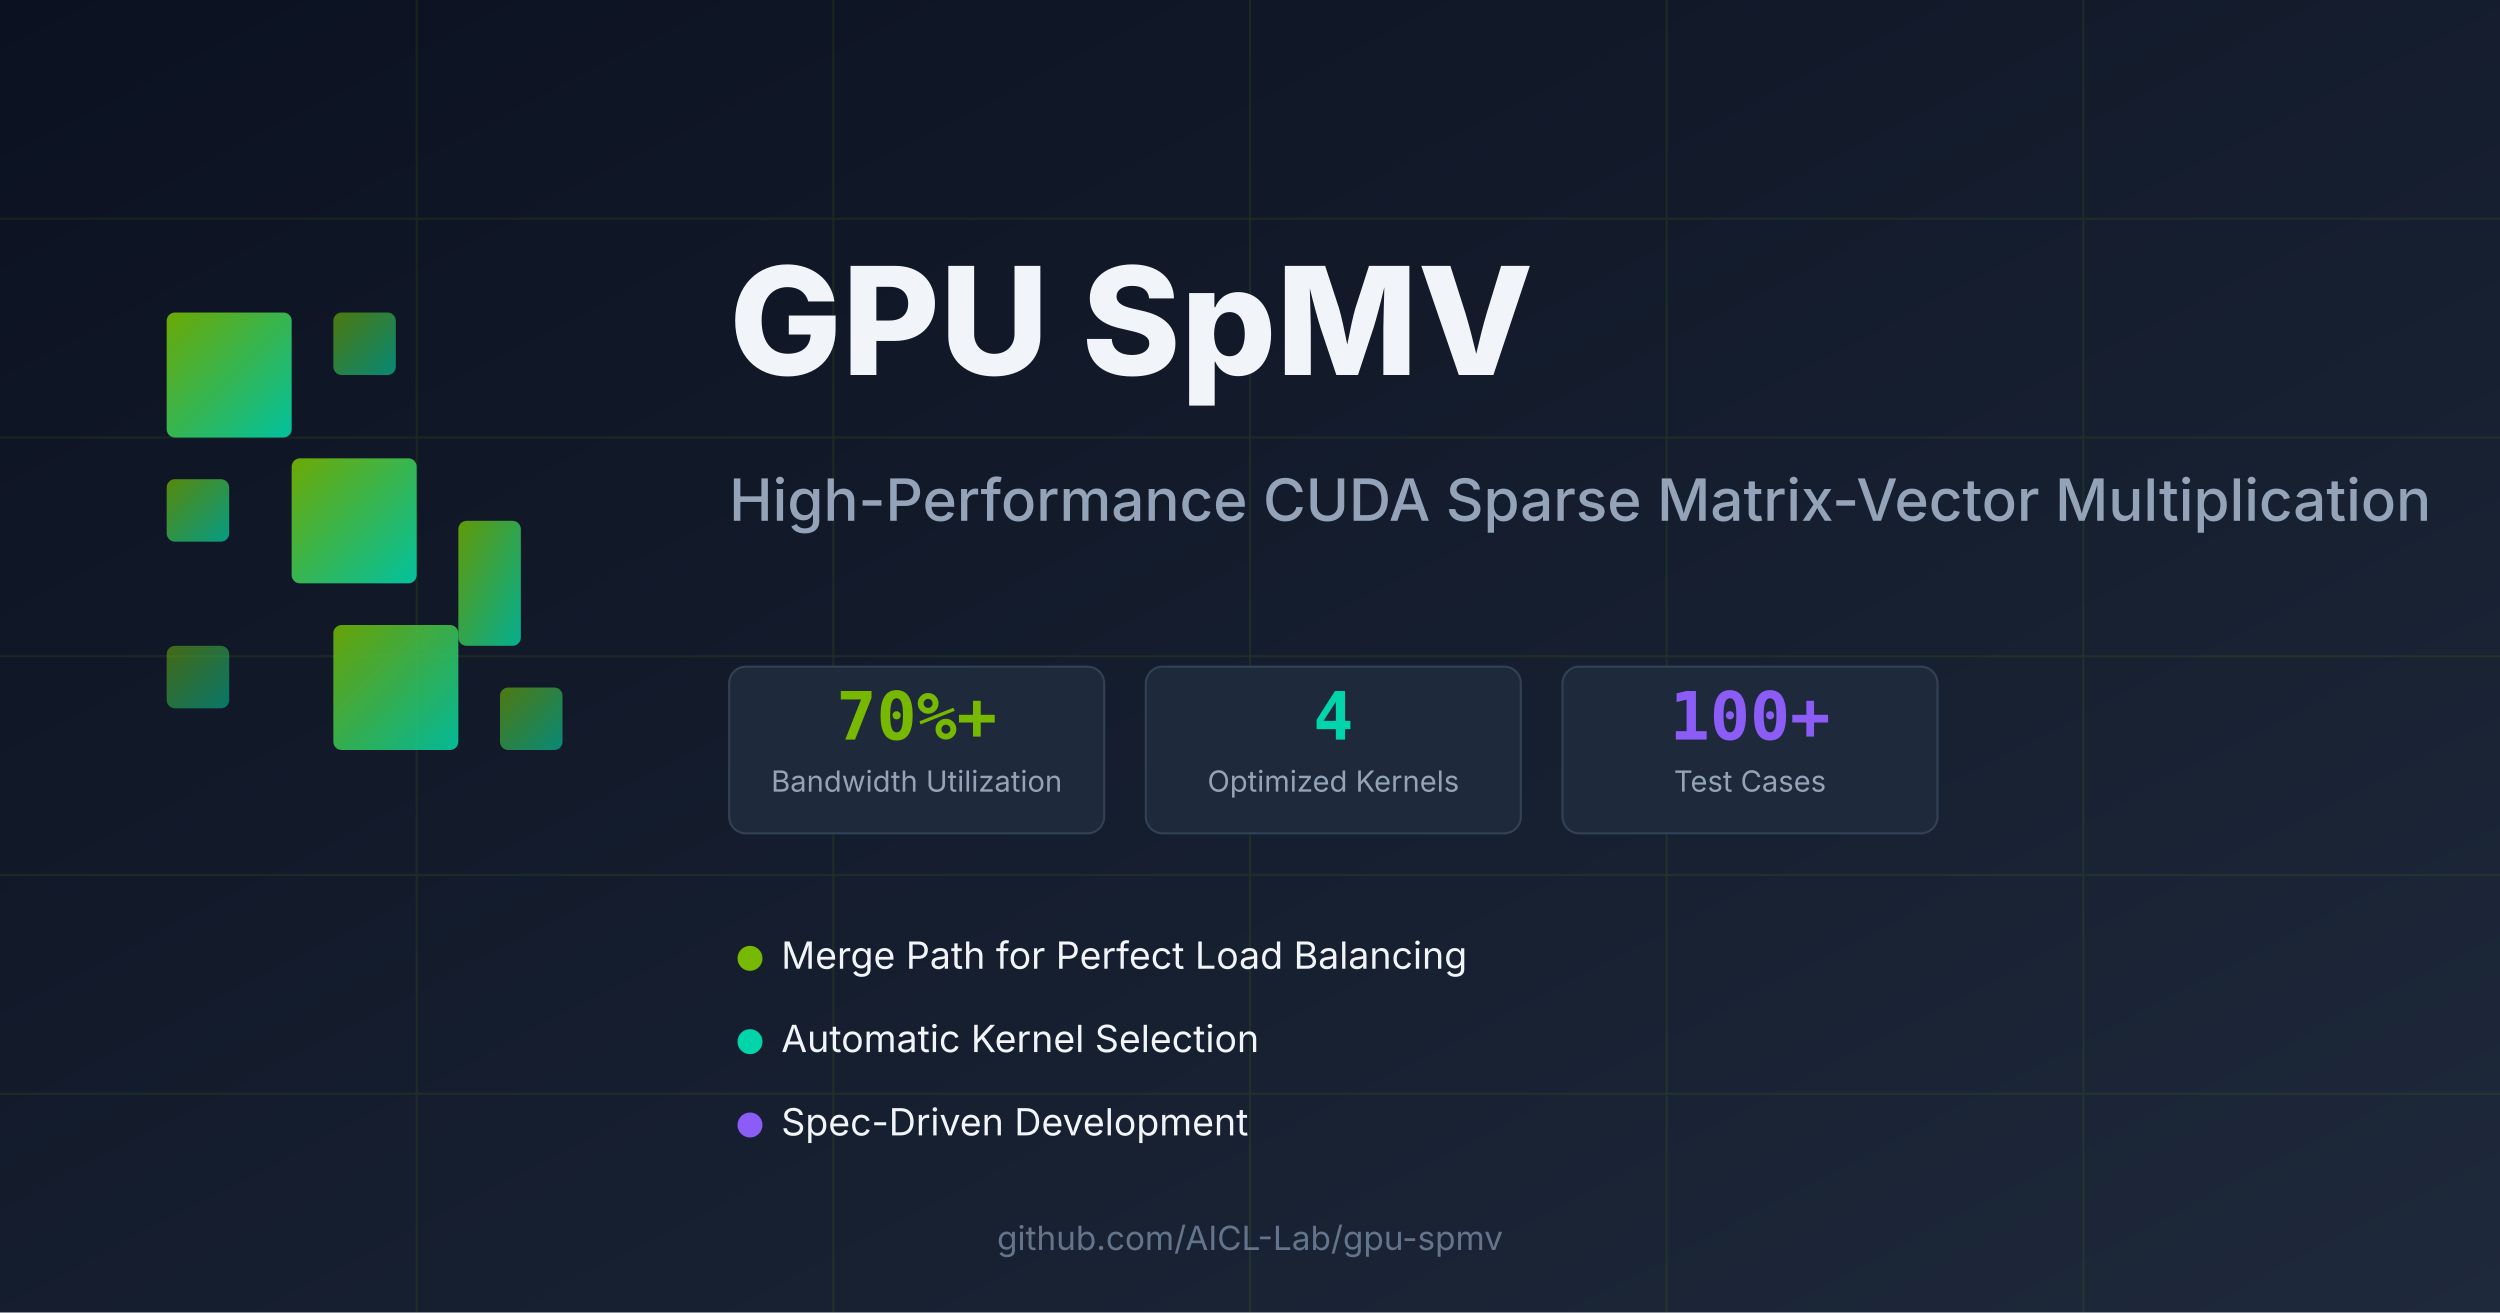
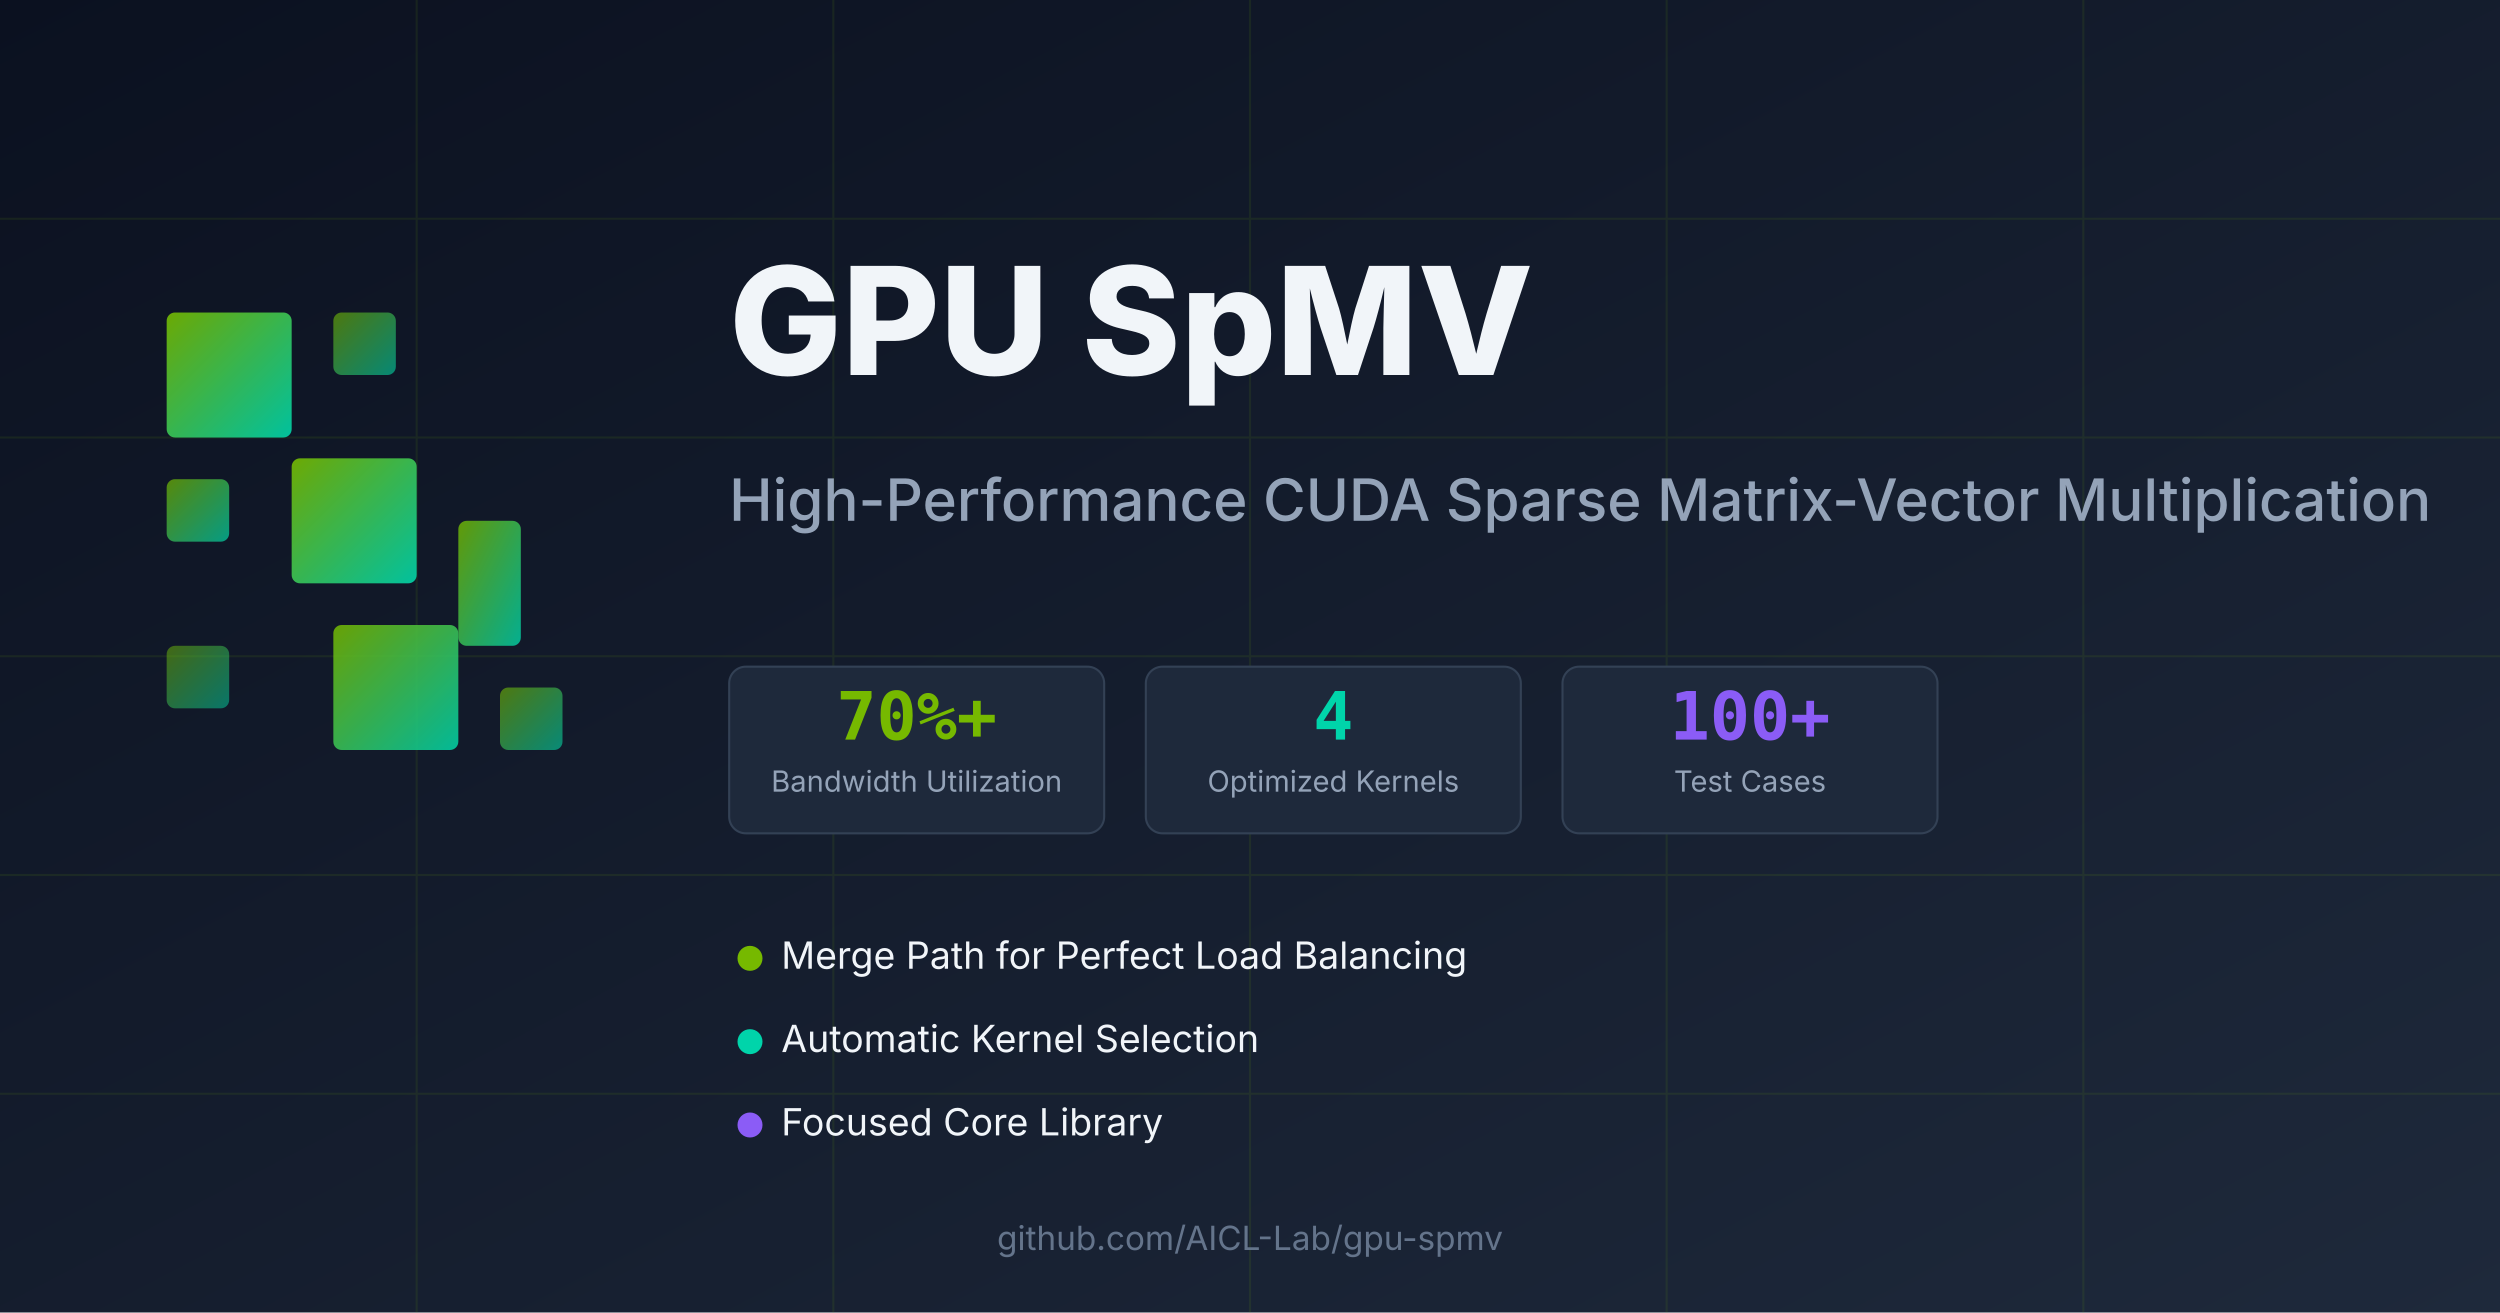
<svg xmlns="http://www.w3.org/2000/svg" viewBox="0 0 1200 630" width="1200" height="630">
  <defs>
    <linearGradient id="bgGrad" x1="0%" y1="0%" x2="100%" y2="100%">
      <stop offset="0%" style="stop-color:#0B1120" />
      <stop offset="100%" style="stop-color:#1E293B" />
    </linearGradient>
    <linearGradient id="greenGrad" x1="0%" y1="0%" x2="100%" y2="100%">
      <stop offset="0%" style="stop-color:#76B900" />
      <stop offset="100%" style="stop-color:#00D4AA" />
    </linearGradient>
  </defs>
  <rect width="1200" height="630" fill="url(#bgGrad)" />
  <g opacity="0.1">
    <line x1="0" y1="105" x2="1200" y2="105" stroke="#76B900" stroke-width="1" />
    <line x1="0" y1="210" x2="1200" y2="210" stroke="#76B900" stroke-width="1" />
    <line x1="0" y1="315" x2="1200" y2="315" stroke="#76B900" stroke-width="1" />
    <line x1="0" y1="420" x2="1200" y2="420" stroke="#76B900" stroke-width="1" />
    <line x1="0" y1="525" x2="1200" y2="525" stroke="#76B900" stroke-width="1" />
    <line x1="200" y1="0" x2="200" y2="630" stroke="#76B900" stroke-width="1" />
    <line x1="400" y1="0" x2="400" y2="630" stroke="#76B900" stroke-width="1" />
    <line x1="600" y1="0" x2="600" y2="630" stroke="#76B900" stroke-width="1" />
    <line x1="800" y1="0" x2="800" y2="630" stroke="#76B900" stroke-width="1" />
    <line x1="1000" y1="0" x2="1000" y2="630" stroke="#76B900" stroke-width="1" />
  </g>
  <g transform="translate(80, 150)">
    <rect x="0" y="0" width="60" height="60" fill="url(#greenGrad)" opacity="0.9" rx="4" />
    <rect x="80" y="0" width="30" height="30" fill="url(#greenGrad)" opacity="0.6" rx="4" />
    <rect x="0" y="80" width="30" height="30" fill="url(#greenGrad)" opacity="0.7" rx="4" />
    <rect x="60" y="70" width="60" height="60" fill="url(#greenGrad)" opacity="0.9" rx="4" />
    <rect x="140" y="100" width="30" height="60" fill="url(#greenGrad)" opacity="0.8" rx="4" />
    <rect x="0" y="160" width="30" height="30" fill="url(#greenGrad)" opacity="0.5" rx="4" />
    <rect x="80" y="150" width="60" height="60" fill="url(#greenGrad)" opacity="0.85" rx="4" />
    <rect x="160" y="180" width="30" height="30" fill="url(#greenGrad)" opacity="0.6" rx="4" />
  </g>
  <text x="350" y="180" font-family="Inter, -apple-system, sans-serif" font-size="72" font-weight="800" fill="#F1F5F9">
    GPU SpMV
  </text>
  <text x="350" y="250" font-family="Inter, -apple-system, sans-serif" font-size="28" font-weight="500" fill="#94A3B8">
    High-Performance CUDA Sparse Matrix-Vector Multiplication
  </text>
  <g transform="translate(350, 320)">
    <rect x="0" y="0" width="180" height="80" rx="8" fill="#1E293B" stroke="#334155" stroke-width="1" />
    <text x="90" y="35" font-family="JetBrains Mono, monospace" font-size="32" font-weight="700" fill="#76B900" text-anchor="middle">70%+</text>
    <text x="90" y="60" font-family="Inter, sans-serif" font-size="14" fill="#94A3B8" text-anchor="middle">Bandwidth Utilization</text>
    <rect x="200" y="0" width="180" height="80" rx="8" fill="#1E293B" stroke="#334155" stroke-width="1" />
    <text x="290" y="35" font-family="JetBrains Mono, monospace" font-size="32" font-weight="700" fill="#00D4AA" text-anchor="middle">4</text>
    <text x="290" y="60" font-family="Inter, sans-serif" font-size="14" fill="#94A3B8" text-anchor="middle">Optimized Kernels</text>
    <rect x="400" y="0" width="180" height="80" rx="8" fill="#1E293B" stroke="#334155" stroke-width="1" />
    <text x="490" y="35" font-family="JetBrains Mono, monospace" font-size="32" font-weight="700" fill="#8B5CF6" text-anchor="middle">100+</text>
    <text x="490" y="60" font-family="Inter, sans-serif" font-size="14" fill="#94A3B8" text-anchor="middle">Test Cases</text>
  </g>
  <g transform="translate(350, 450)">
    <circle cx="10" cy="10" r="6" fill="#76B900" />
    <text x="25" y="15" font-family="Inter, sans-serif" font-size="18" fill="#F1F5F9">Merge Path for Perfect Load Balancing</text>
    <circle cx="10" cy="50" r="6" fill="#00D4AA" />
    <text x="25" y="55" font-family="Inter, sans-serif" font-size="18" fill="#F1F5F9">Automatic Kernel Selection</text>
    <circle cx="10" cy="90" r="6" fill="#8B5CF6" />
-     <text x="25" y="95" font-family="Inter, sans-serif" font-size="18" fill="#F1F5F9">Spec-Driven Development</text>
+     <text x="25" y="95" font-family="Inter, sans-serif" font-size="18" fill="#F1F5F9">Focused Core Library</text>
  </g>
  <text x="600" y="600" font-family="Inter, sans-serif" font-size="16" fill="#64748B" text-anchor="middle">
    github.com/AICL-Lab/gpu-spmv
  </text>
</svg>
